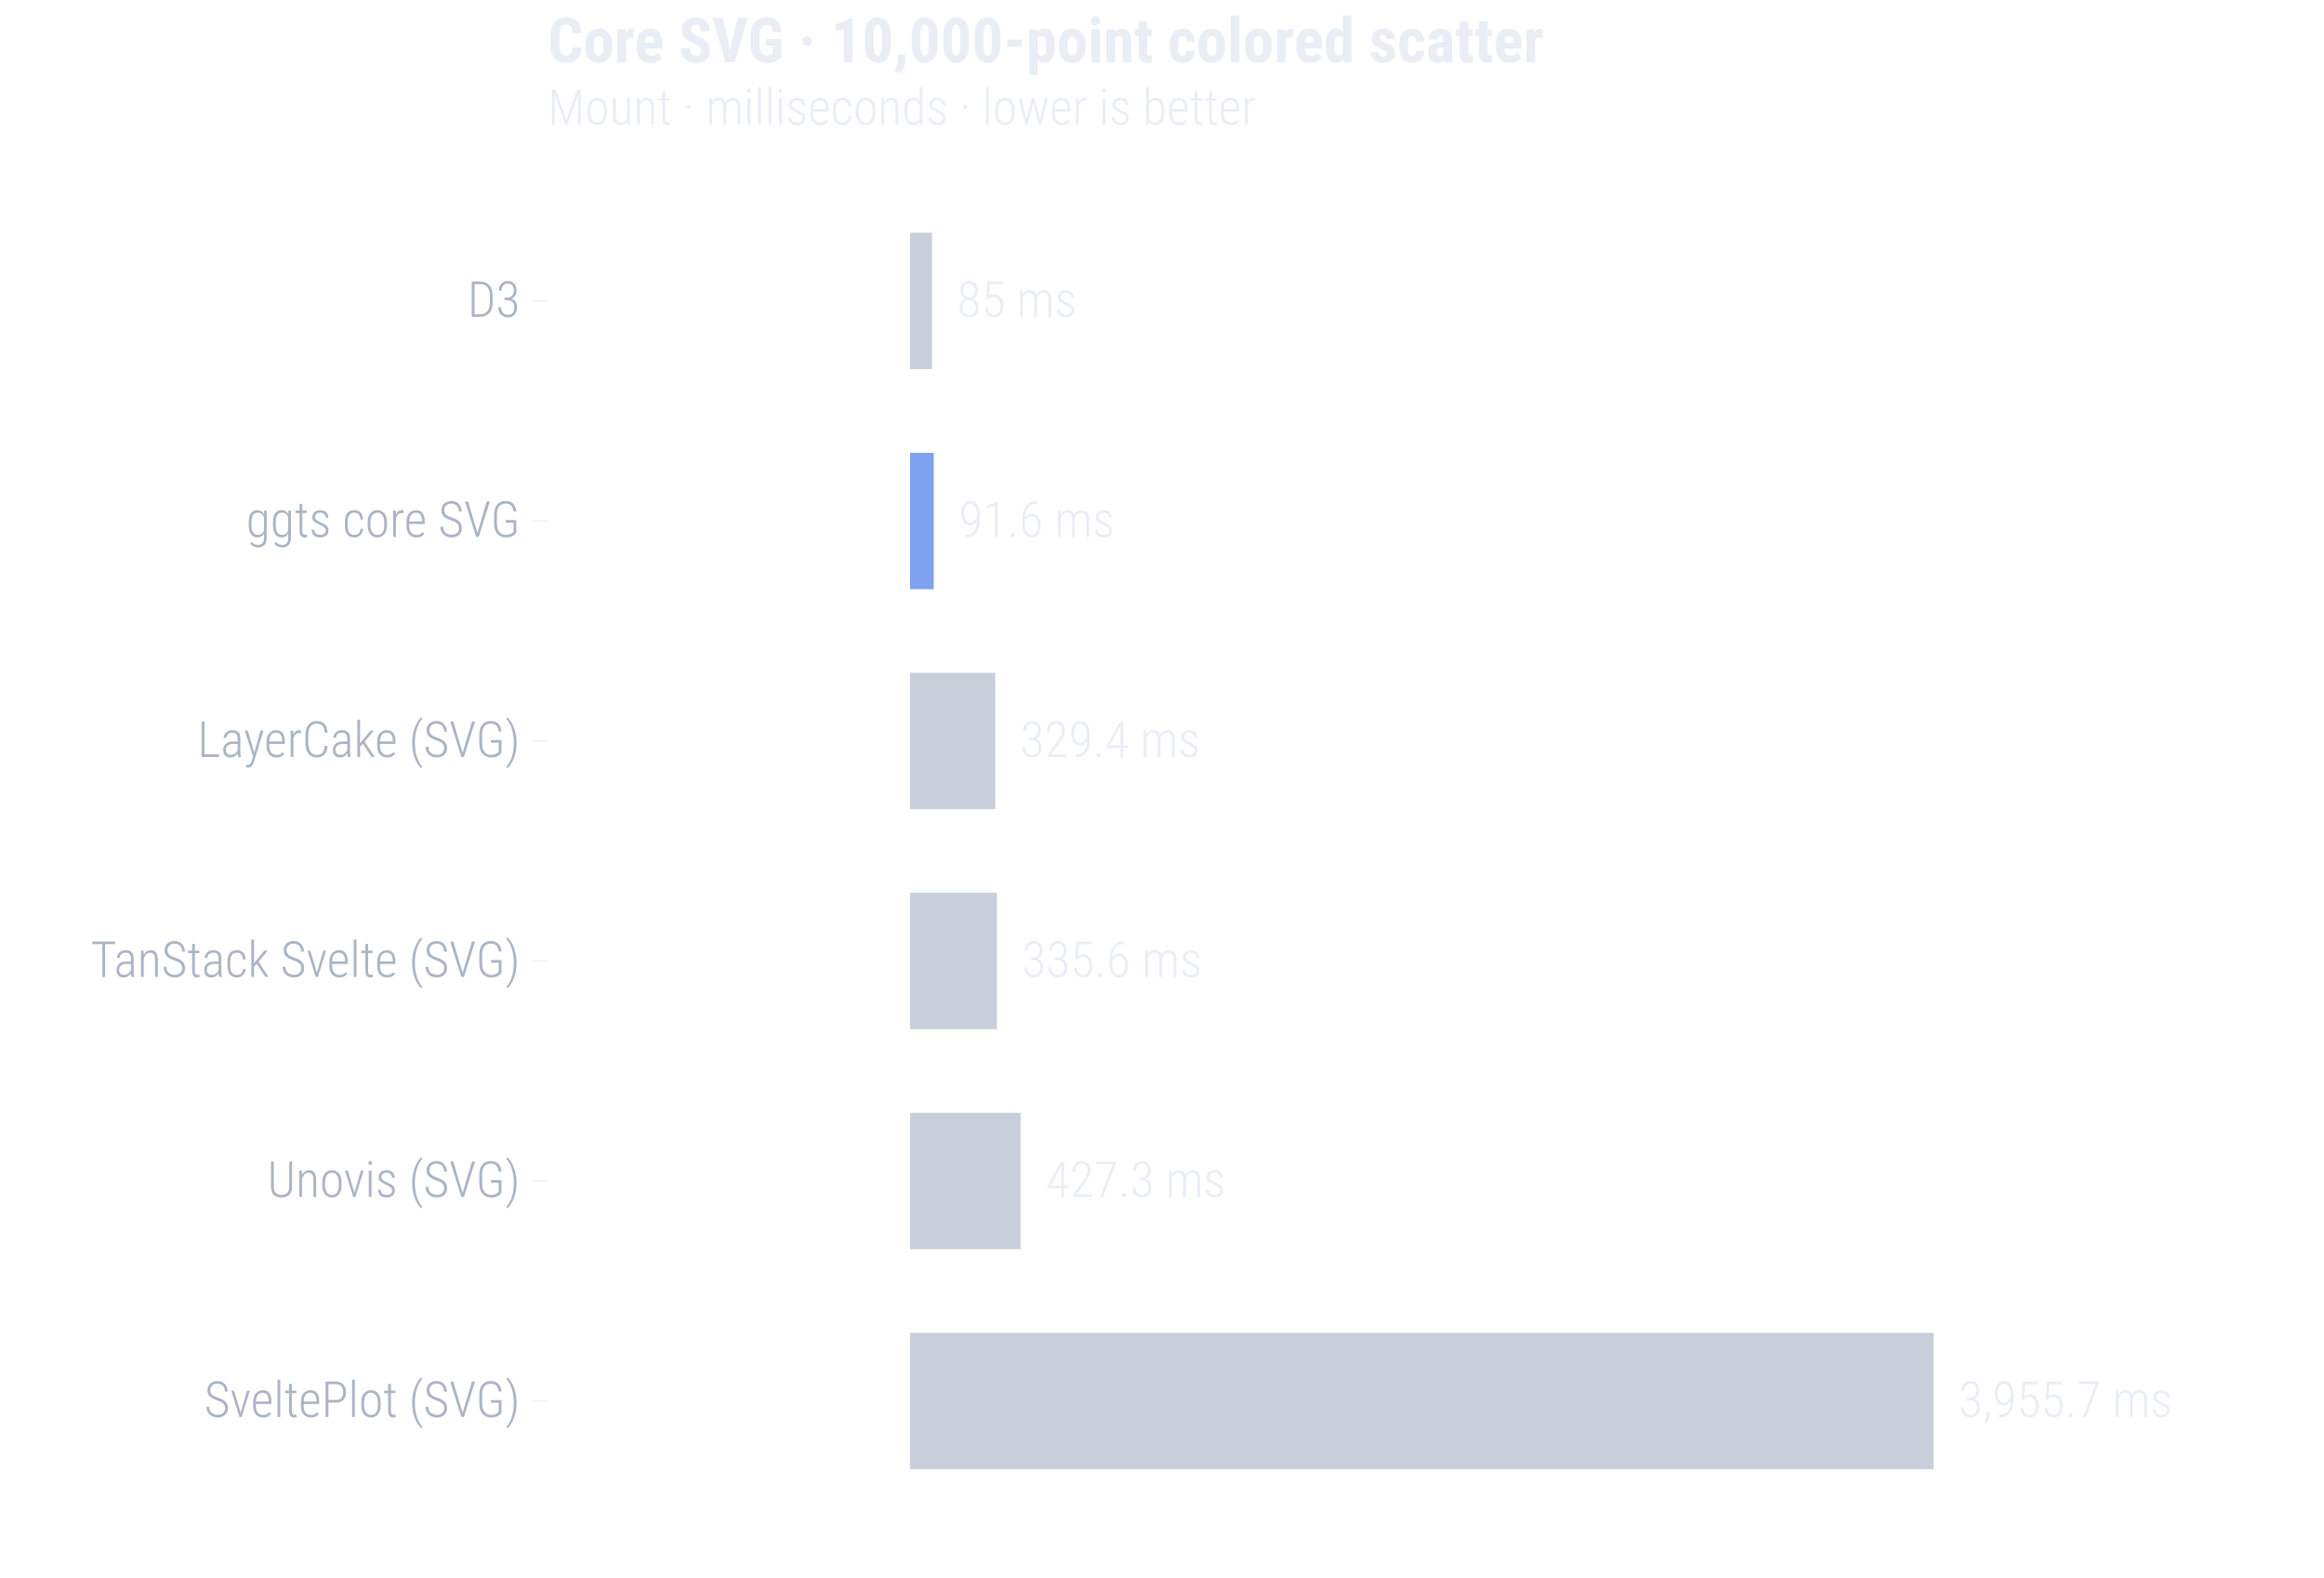
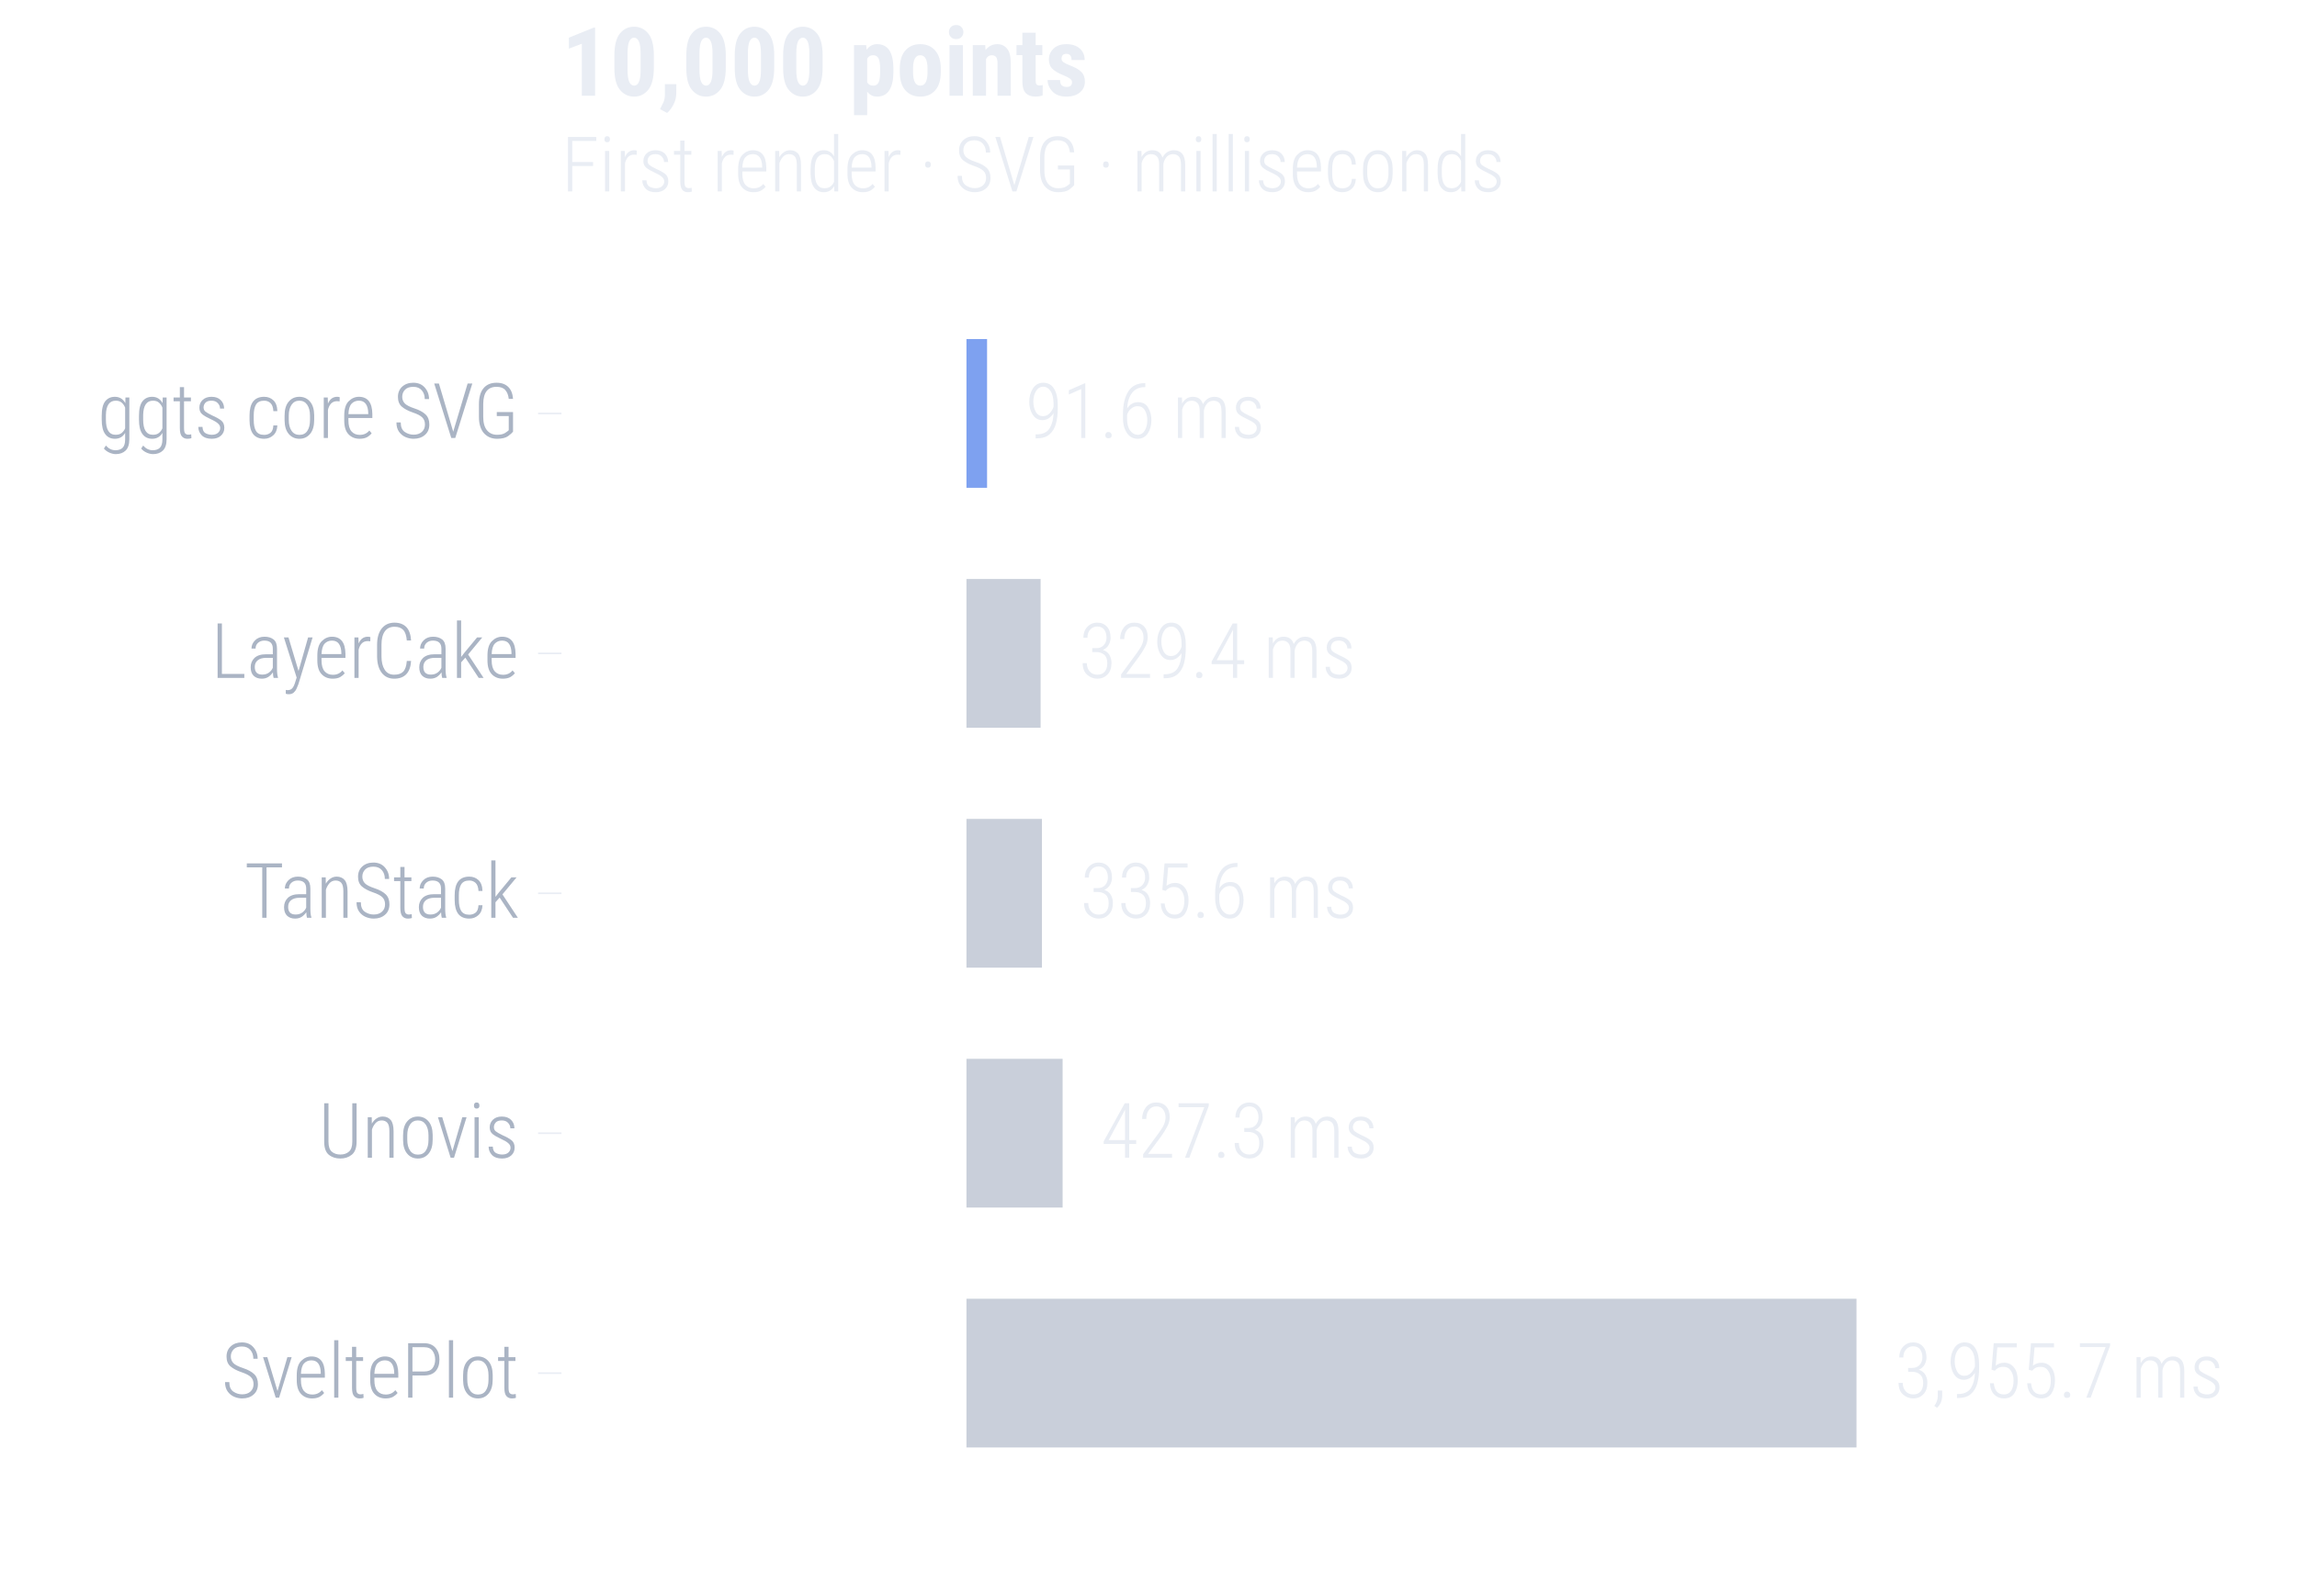
- <svg xmlns="http://www.w3.org/2000/svg" width="560" height="380" viewBox="0 0 560 380" role="img" aria-label="Core SVG · 10,000-point colored scatter. Mount · milliseconds · lower is better. D3: 85 ms; ggts core SVG: 91.6 ms; LayerCake (SVG): 329.4 ms; TanStack Svelte (SVG): 335.6 ms; Unovis (SVG): 427.3 ms; SveltePlot (SVG): 3,955.7 ms." class="gg-plot" font-family="&quot;Roboto Condensed&quot;, &quot;Arial Narrow&quot;, Arial, sans-serif" font-size="11" font-weight="300" text-rendering="optimizeLegibility" shape-rendering="geometricPrecision">
-   <rect class="gg-paper" width="560" height="380" fill="var(--gg-paper, transparent)" />
-   <text class="gg-title" x="132" y="15" font-size="15" font-weight="700" fill="var(--gg-ink, #e9edf4)">Core SVG · 10,000-point colored scatter</text>
-   <text class="gg-subtitle" x="132" y="30" font-size="12" font-weight="300" fill="var(--gg-ink, #e9edf4)">Mount · milliseconds · lower is better</text>
+ <svg xmlns="http://www.w3.org/2000/svg" width="360" height="250" viewBox="0 0 360 250" role="img" aria-label="10,000 points. First render · SVG · milliseconds. Lower is better. ggts core SVG: 91.6 ms; LayerCake: 329.4 ms; TanStack: 335.6 ms; Unovis: 427.3 ms; SveltePlot: 3,955.7 ms." class="gg-plot" font-family="&quot;Roboto Condensed&quot;, &quot;Arial Narrow&quot;, Arial, sans-serif" font-size="11" font-weight="300" text-rendering="optimizeLegibility" shape-rendering="geometricPrecision">
+   <rect class="gg-paper" width="360" height="250" fill="var(--gg-paper, transparent)" />
+   <text class="gg-title" x="88" y="15" font-size="15" font-weight="700" fill="var(--gg-ink, #e9edf4)">10,000 points</text>
+   <text class="gg-subtitle" x="88" y="30" font-size="12" font-weight="300" fill="var(--gg-ink, #e9edf4)">First render · SVG · milliseconds</text>
  <defs>
    <clipPath id="gg-clip-0">
-       <rect width="424" height="318" />
+       <rect width="268" height="188" />
    </clipPath>
  </defs>
-   <g class="gg-panel" data-panel="0" transform="translate(132,46)">
-     <rect class="gg-panel-background" width="424" height="318" fill="var(--gg-panel, transparent)" />
+   <g class="gg-panel" data-panel="0" transform="translate(88,46)">
+     <rect class="gg-panel-background" width="268" height="188" fill="var(--gg-panel, transparent)" />
    <g class="gg-grid" stroke="var(--gg-grid, transparent)" stroke-width="0.25" vector-effect="non-scaling-stroke">
-       <line x1="24.94" y1="0" x2="24.94" y2="318" />
-       <line x1="87.29" y1="0" x2="87.29" y2="318" />
-       <line x1="149.65" y1="0" x2="149.65" y2="318" />
-       <line x1="212" y1="0" x2="212" y2="318" />
-       <line x1="274.35" y1="0" x2="274.35" y2="318" />
-       <line x1="336.71" y1="0" x2="336.71" y2="318" />
-       <line x1="399.06" y1="0" x2="399.06" y2="318" />
-       <line x1="0" y1="26.5" x2="424" y2="26.5" />
-       <line x1="0" y1="79.5" x2="424" y2="79.5" />
-       <line x1="0" y1="132.5" x2="424" y2="132.5" />
-       <line x1="0" y1="185.5" x2="424" y2="185.5" />
-       <line x1="0" y1="238.5" x2="424" y2="238.5" />
-       <line x1="0" y1="291.5" x2="424" y2="291.5" />
+       <line x1="63.47" y1="0" x2="63.47" y2="188" />
+       <line x1="134" y1="0" x2="134" y2="188" />
+       <line x1="204.53" y1="0" x2="204.53" y2="188" />
+       <line x1="0" y1="18.8" x2="268" y2="18.8" />
+       <line x1="0" y1="56.4" x2="268" y2="56.4" />
+       <line x1="0" y1="94" x2="268" y2="94" />
+       <line x1="0" y1="131.6" x2="268" y2="131.6" />
+       <line x1="0" y1="169.2" x2="268" y2="169.2" />
    </g>
    <g class="gg-marks" clip-path="url(#gg-clip-0)">
      <g class="gg-batch gg-rects" data-layer="0">
-         <rect x="87.29" y="10.07" width="5.3" height="32.86" fill="#c9cfda" />
-         <rect x="87.29" y="63.07" width="5.71" height="32.86" fill="#7ea1f0" />
-         <rect x="87.29" y="116.07" width="20.54" height="32.86" fill="#c9cfda" />
-         <rect x="87.29" y="169.07" width="20.93" height="32.86" fill="#c9cfda" />
-         <rect x="87.29" y="222.07" width="26.64" height="32.86" fill="#c9cfda" />
-         <rect x="87.29" y="275.07" width="246.65" height="32.86" fill="#c9cfda" />
+         <rect x="63.47" y="7.14" width="3.23" height="23.31" fill="#7ea1f0" />
+         <rect x="63.47" y="44.74" width="11.62" height="23.31" fill="#c9cfda" />
+         <rect x="63.47" y="82.34" width="11.83" height="23.31" fill="#c9cfda" />
+         <rect x="63.47" y="119.94" width="15.07" height="23.31" fill="#c9cfda" />
+         <rect x="63.47" y="157.54" width="139.49" height="23.31" fill="#c9cfda" />
      </g>
      <g class="gg-batch gg-glyphs" data-layer="1" font-size="12" text-anchor="start">
-         <text x="98.59" y="26.5" dy="0.32em" fill="var(--gg-ink, #e9edf4)">85 ms</text>
-         <text x="99.01" y="79.5" dy="0.32em" fill="var(--gg-ink, #e9edf4)">91.6 ms</text>
-         <text x="113.83" y="132.5" dy="0.32em" fill="var(--gg-ink, #e9edf4)">329.4 ms</text>
-         <text x="114.22" y="185.5" dy="0.32em" fill="var(--gg-ink, #e9edf4)">335.6 ms</text>
-         <text x="119.94" y="238.5" dy="0.32em" fill="var(--gg-ink, #e9edf4)">427.3 ms</text>
-         <text x="339.94" y="291.5" dy="0.32em" fill="var(--gg-ink, #e9edf4)">3,955.7 ms</text>
+         <text x="72.7" y="18.8" dy="0.32em" fill="var(--gg-ink, #e9edf4)">91.6 ms</text>
+         <text x="81.09" y="56.4" dy="0.32em" fill="var(--gg-ink, #e9edf4)">329.4 ms</text>
+         <text x="81.31" y="94" dy="0.32em" fill="var(--gg-ink, #e9edf4)">335.6 ms</text>
+         <text x="84.54" y="131.6" dy="0.32em" fill="var(--gg-ink, #e9edf4)">427.3 ms</text>
+         <text x="208.96" y="169.2" dy="0.32em" fill="var(--gg-ink, #e9edf4)">3,955.7 ms</text>
      </g>
    </g>
-     <rect class="gg-panel-border" width="424" height="318" fill="none" stroke="var(--gg-panelBorder, transparent)" stroke-width="0.5" vector-effect="non-scaling-stroke" />
+     <rect class="gg-panel-border" width="268" height="188" fill="none" stroke="var(--gg-panelBorder, transparent)" stroke-width="0.5" vector-effect="non-scaling-stroke" />
  </g>
-   <g class="gg-axis gg-axis-y" transform="translate(132,46)">
-     <g class="gg-tick" transform="translate(0,26.5)">
-       <line x2="-3.67" stroke="var(--gg-tickColor, #e9edf4)" stroke-width="0.25" vector-effect="non-scaling-stroke" />
-       <text x="-6.67" dy="0.32em" text-anchor="end" fill="var(--gg-axisText, #aab4c4)" font-size="12" font-weight="300">D3</text>
-     </g>
-     <g class="gg-tick" transform="translate(0,79.5)">
+   <g class="gg-axis gg-axis-y" transform="translate(88,46)">
+     <g class="gg-tick" transform="translate(0,18.8)">
      <line x2="-3.67" stroke="var(--gg-tickColor, #e9edf4)" stroke-width="0.25" vector-effect="non-scaling-stroke" />
      <text x="-6.67" dy="0.32em" text-anchor="end" fill="var(--gg-axisText, #aab4c4)" font-size="12" font-weight="300">ggts core SVG</text>
    </g>
-     <g class="gg-tick" transform="translate(0,132.5)">
+     <g class="gg-tick" transform="translate(0,56.4)">
      <line x2="-3.67" stroke="var(--gg-tickColor, #e9edf4)" stroke-width="0.25" vector-effect="non-scaling-stroke" />
-       <text x="-6.67" dy="0.32em" text-anchor="end" fill="var(--gg-axisText, #aab4c4)" font-size="12" font-weight="300">LayerCake (SVG)</text>
+       <text x="-6.67" dy="0.32em" text-anchor="end" fill="var(--gg-axisText, #aab4c4)" font-size="12" font-weight="300">LayerCake</text>
    </g>
-     <g class="gg-tick" transform="translate(0,185.5)">
+     <g class="gg-tick" transform="translate(0,94)">
      <line x2="-3.67" stroke="var(--gg-tickColor, #e9edf4)" stroke-width="0.25" vector-effect="non-scaling-stroke" />
-       <text x="-6.67" dy="0.32em" text-anchor="end" fill="var(--gg-axisText, #aab4c4)" font-size="12" font-weight="300">TanStack Svelte (SVG)</text>
+       <text x="-6.67" dy="0.32em" text-anchor="end" fill="var(--gg-axisText, #aab4c4)" font-size="12" font-weight="300">TanStack</text>
    </g>
-     <g class="gg-tick" transform="translate(0,238.5)">
+     <g class="gg-tick" transform="translate(0,131.6)">
      <line x2="-3.67" stroke="var(--gg-tickColor, #e9edf4)" stroke-width="0.25" vector-effect="non-scaling-stroke" />
-       <text x="-6.67" dy="0.32em" text-anchor="end" fill="var(--gg-axisText, #aab4c4)" font-size="12" font-weight="300">Unovis (SVG)</text>
+       <text x="-6.67" dy="0.32em" text-anchor="end" fill="var(--gg-axisText, #aab4c4)" font-size="12" font-weight="300">Unovis</text>
    </g>
-     <g class="gg-tick" transform="translate(0,291.5)">
+     <g class="gg-tick" transform="translate(0,169.2)">
      <line x2="-3.67" stroke="var(--gg-tickColor, #e9edf4)" stroke-width="0.25" vector-effect="non-scaling-stroke" />
-       <text x="-6.67" dy="0.32em" text-anchor="end" fill="var(--gg-axisText, #aab4c4)" font-size="12" font-weight="300">SveltePlot (SVG)</text>
+       <text x="-6.67" dy="0.32em" text-anchor="end" fill="var(--gg-axisText, #aab4c4)" font-size="12" font-weight="300">SveltePlot</text>
    </g>
  </g>
</svg>
